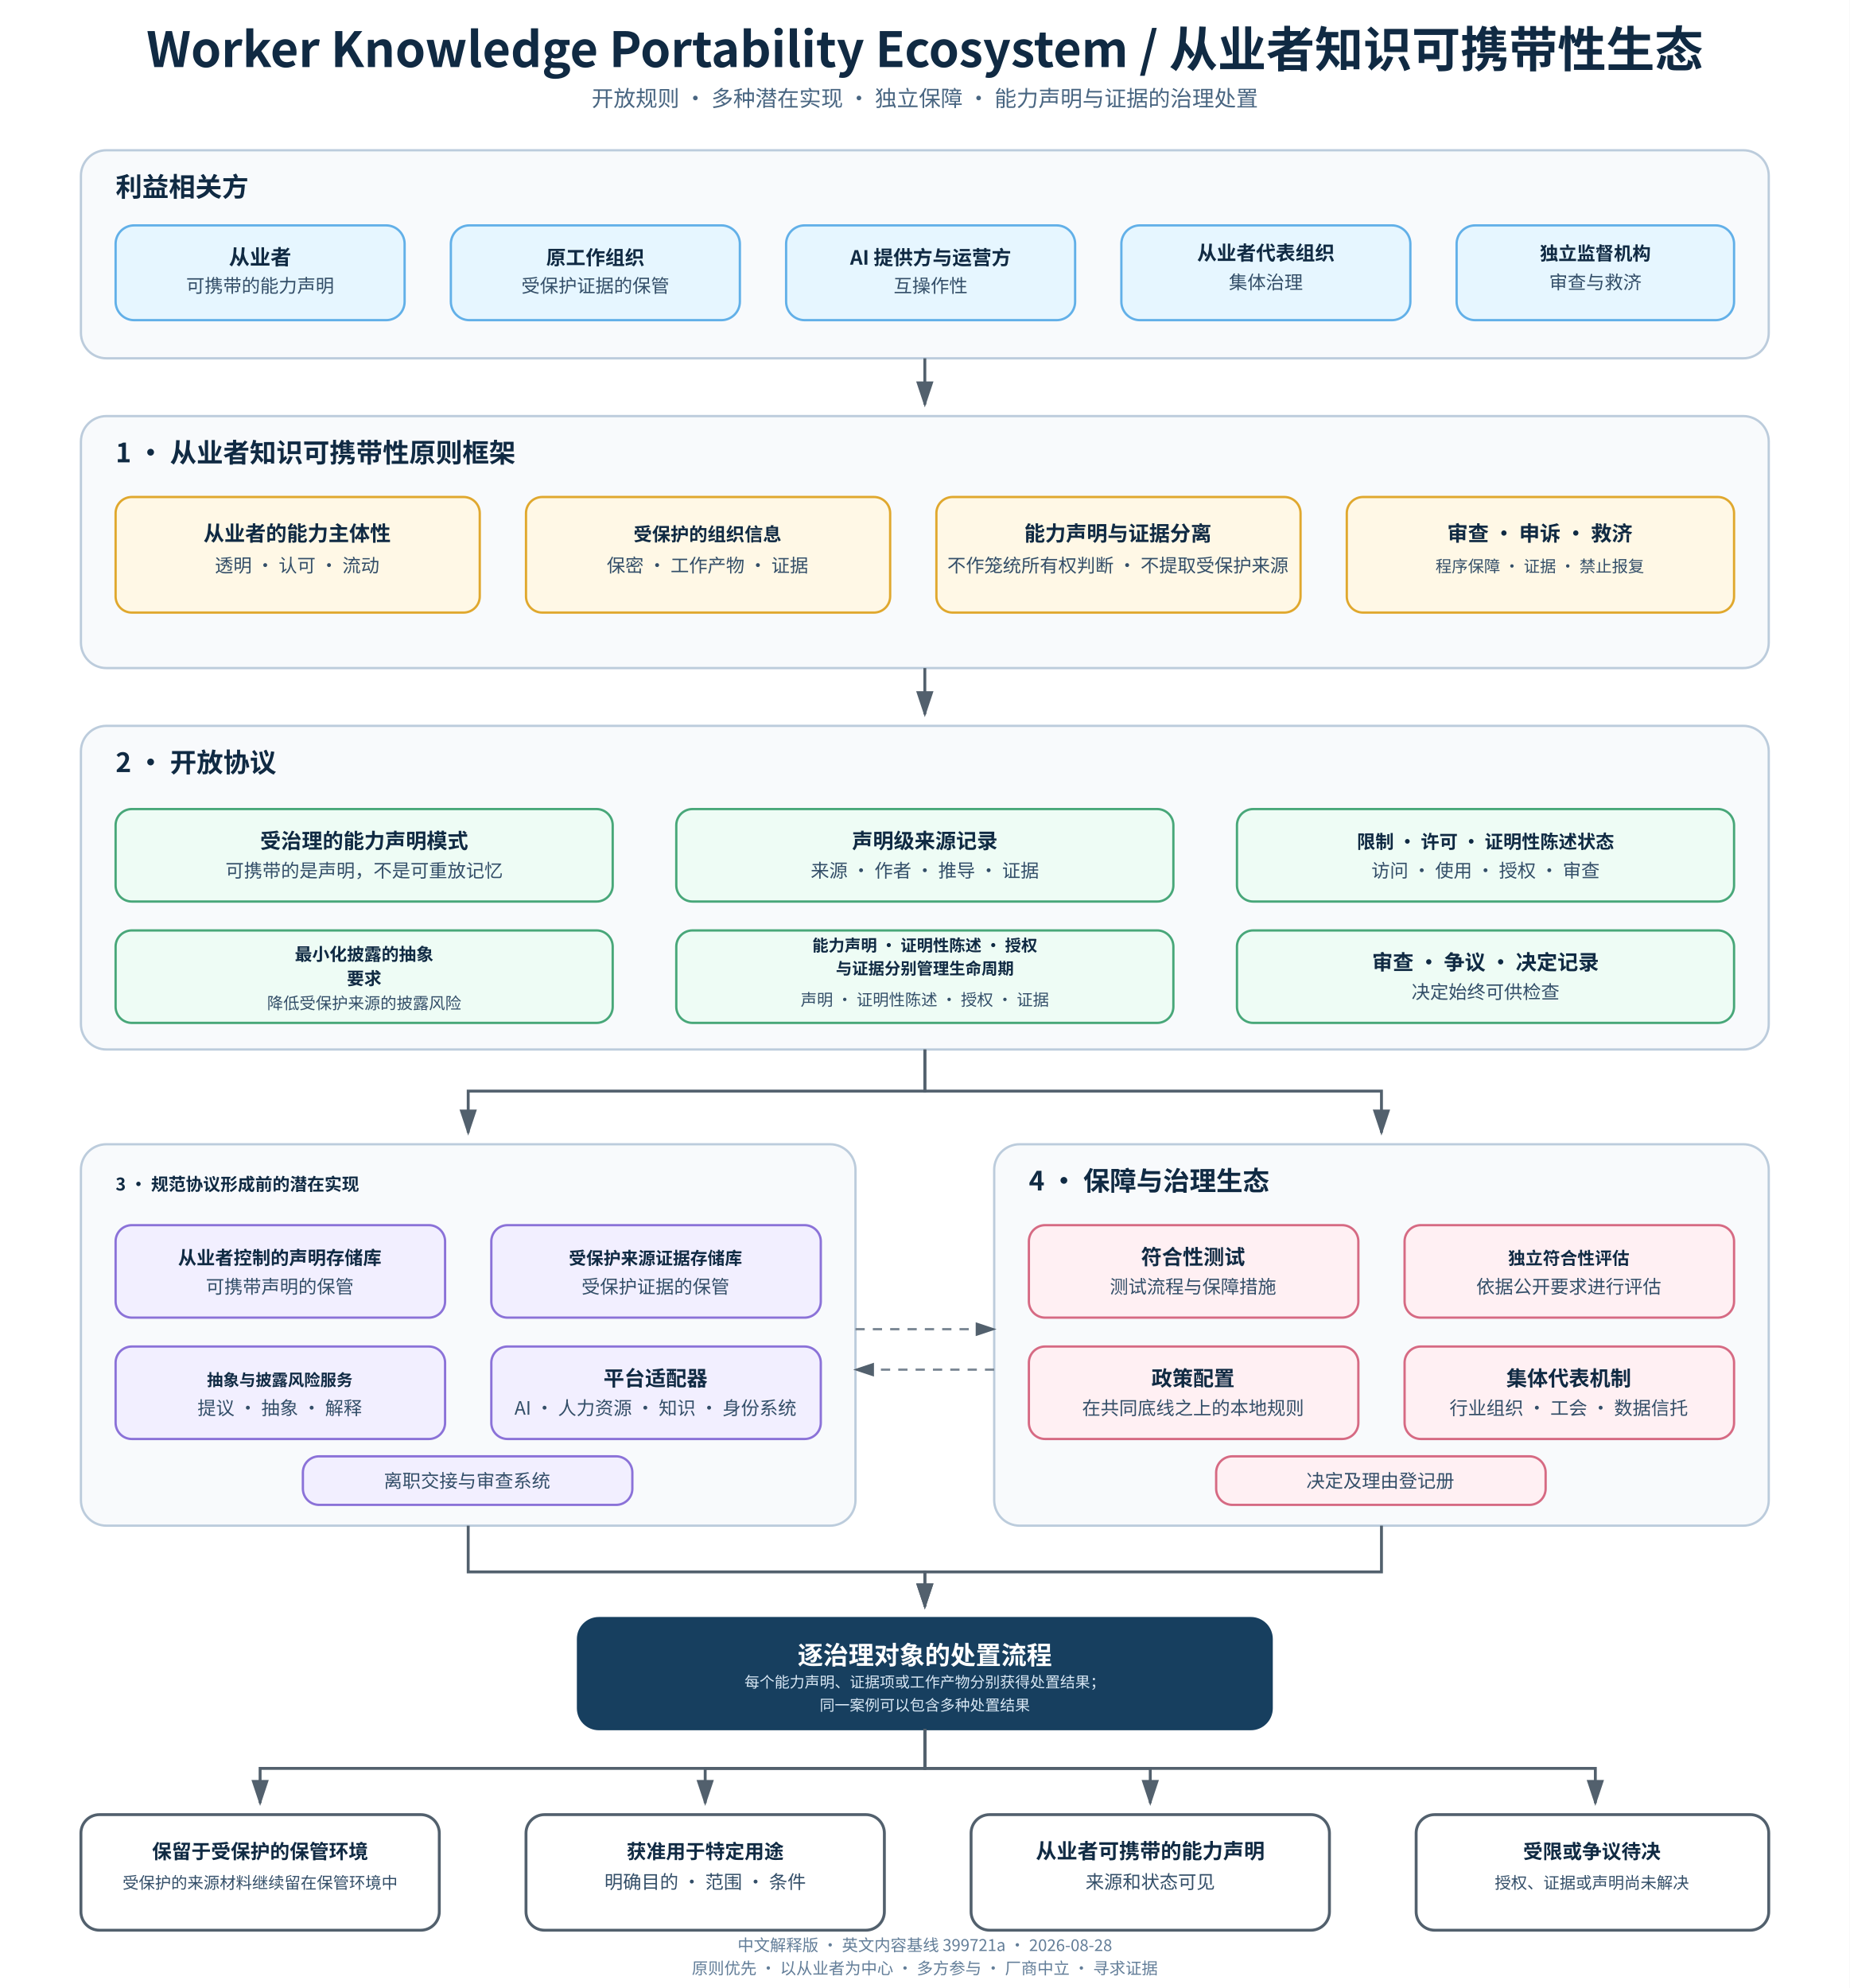
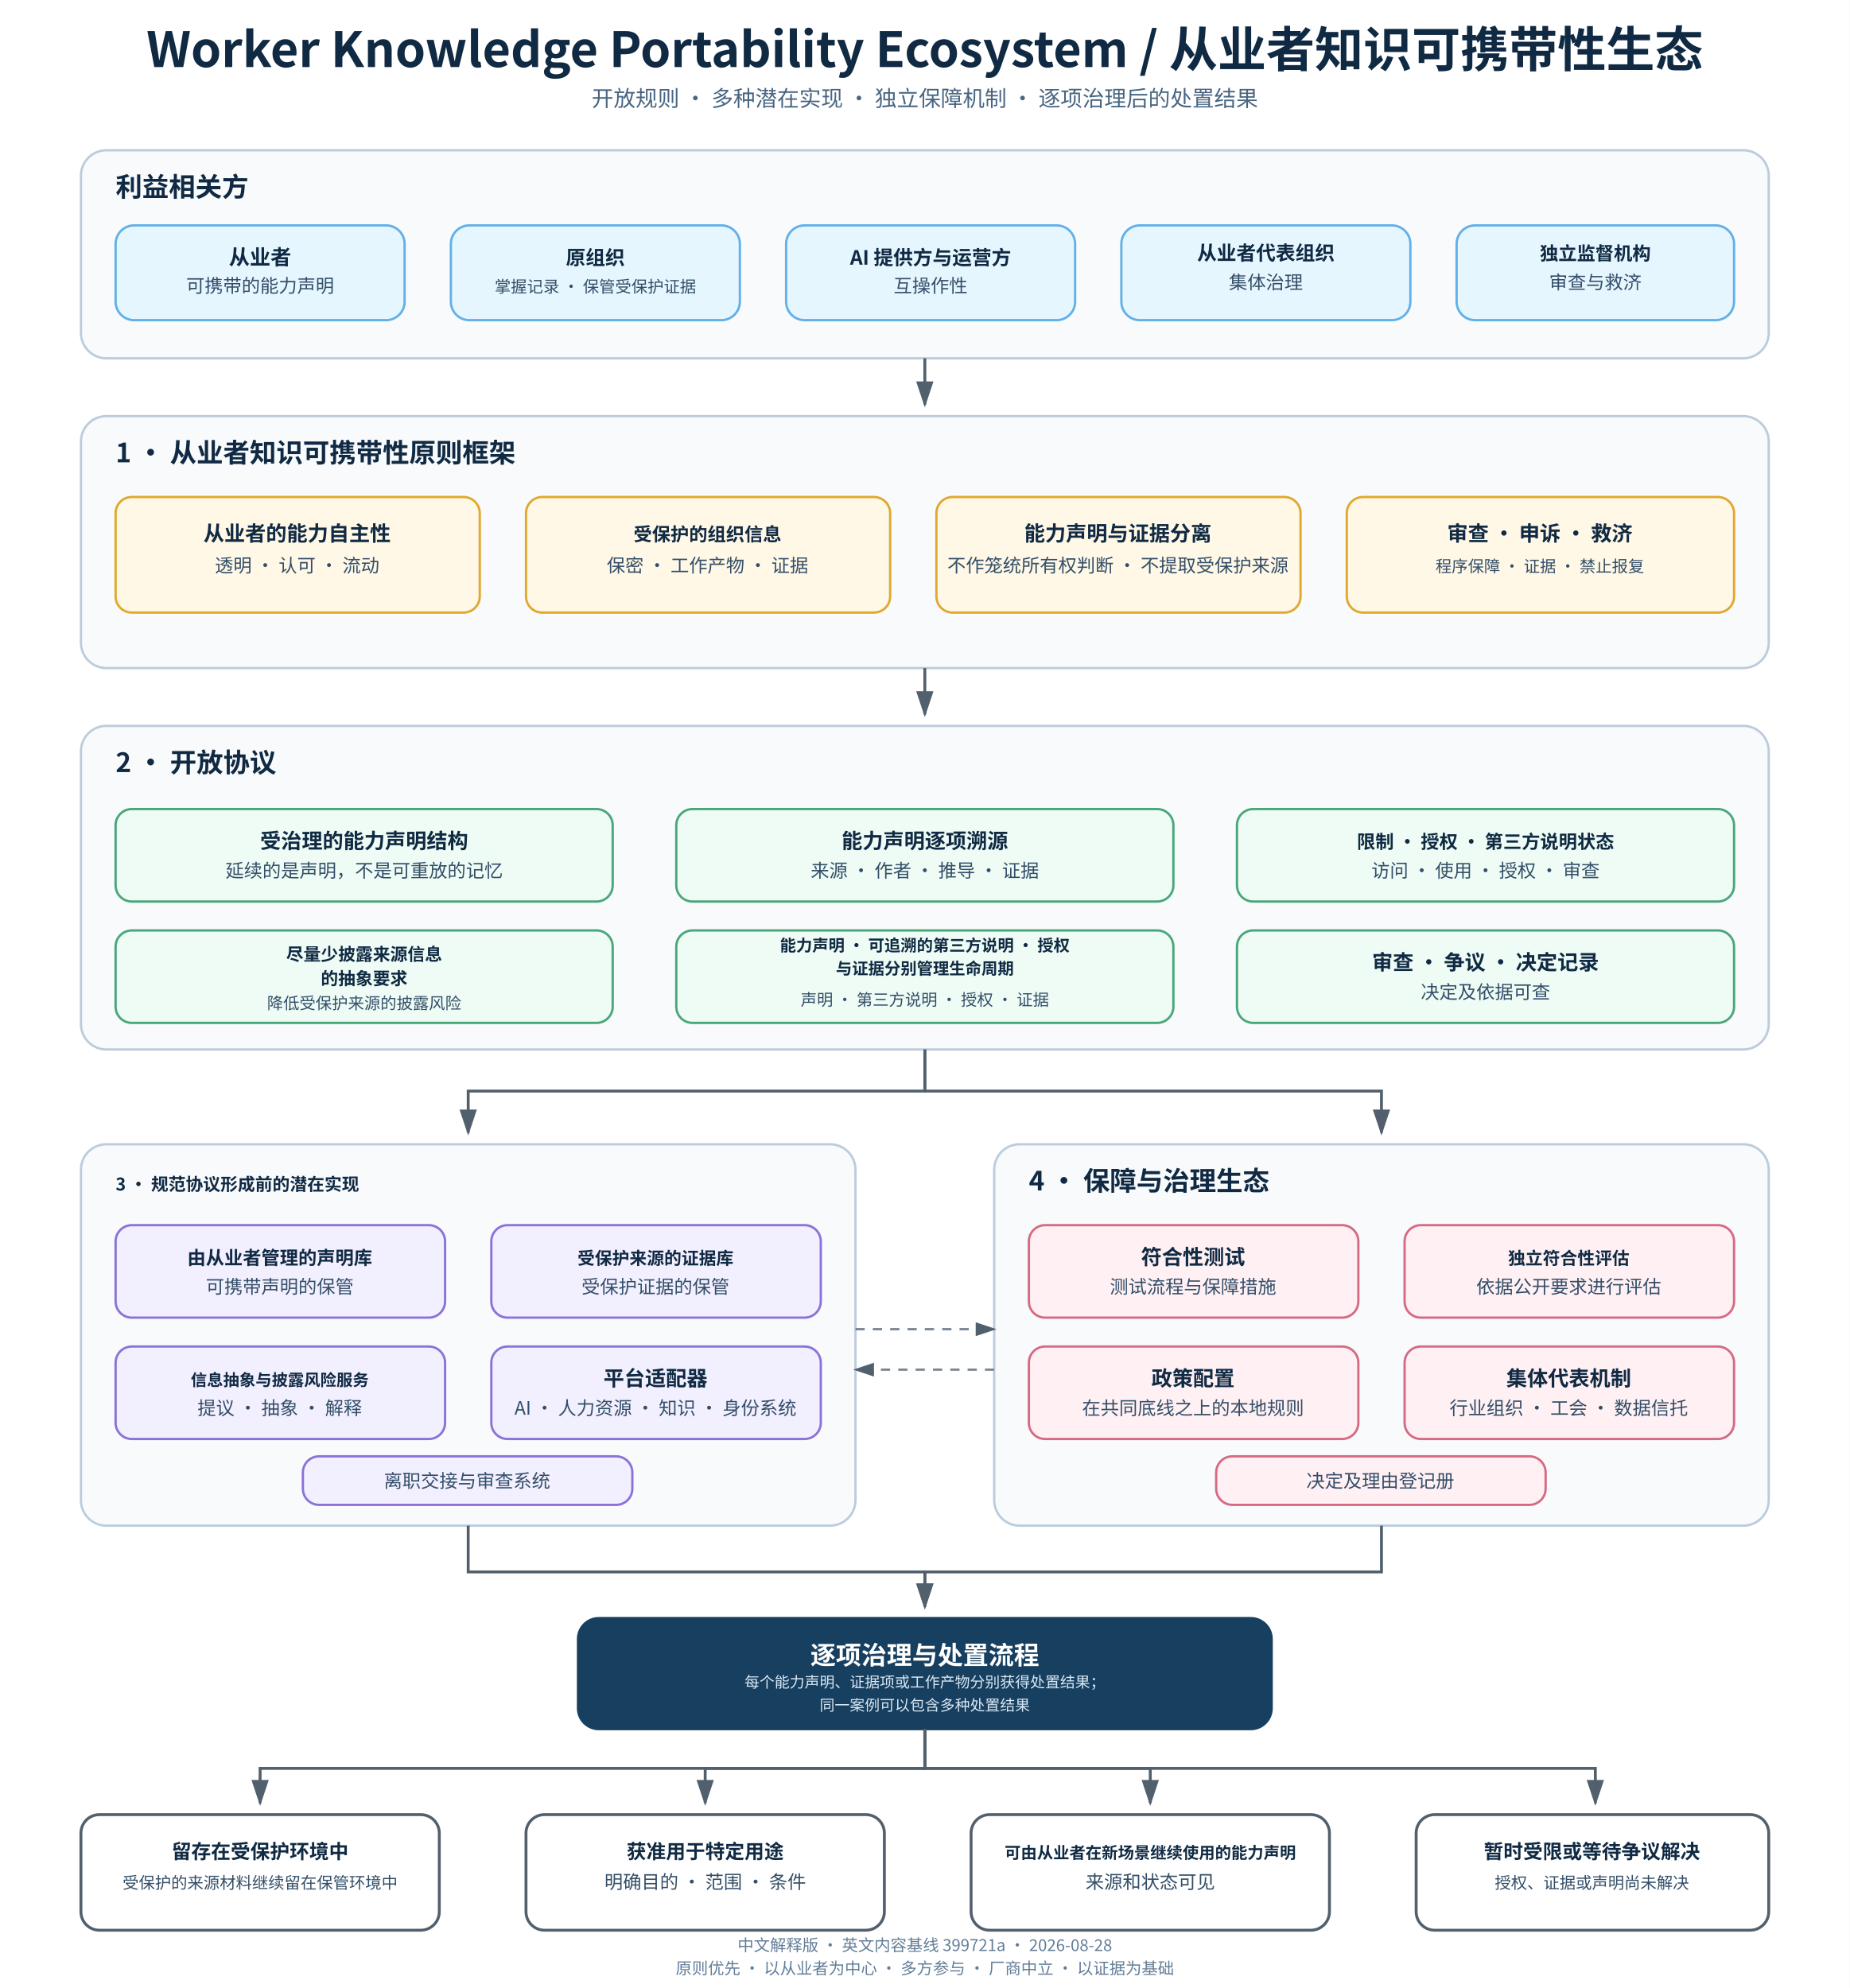
<svg xmlns="http://www.w3.org/2000/svg" width="1600" height="1720" viewBox="0 0 1600 1720" role="img" aria-labelledby="title desc">
  <defs>
    <marker id="arrow" markerWidth="10" markerHeight="10" refX="8" refY="3" orient="auto" markerUnits="strokeWidth">
      <path d="M0,0 L0,6 L9,3 z" fill="#52606d" />
    </marker>
    <style>
      .title { font: 700 42px "PingFang SC", "Noto Sans CJK SC", "Microsoft YaHei", -apple-system, BlinkMacSystemFont, "Segoe UI", sans-serif; fill: #102a43; }
      .subtitle { font: 400 19px "PingFang SC", "Noto Sans CJK SC", "Microsoft YaHei", -apple-system, BlinkMacSystemFont, "Segoe UI", sans-serif; fill: #486581; }
      .section { font: 700 23px "PingFang SC", "Noto Sans CJK SC", "Microsoft YaHei", -apple-system, BlinkMacSystemFont, "Segoe UI", sans-serif; fill: #102a43; }
      .section[font-size="15"] { font-size: 15px; }
      .label { font: 600 18px "PingFang SC", "Noto Sans CJK SC", "Microsoft YaHei", -apple-system, BlinkMacSystemFont, "Segoe UI", sans-serif; fill: #102a43; }
      .label[font-size="17"] { font-size: 17px; }
      .label[font-size="16"] { font-size: 16px; }
      .label[font-size="15"] { font-size: 15px; }
      .label[font-size="14"] { font-size: 14px; }
      .small { font: 400 16px "PingFang SC", "Noto Sans CJK SC", "Microsoft YaHei", -apple-system, BlinkMacSystemFont, "Segoe UI", sans-serif; fill: #334e68; }
      .small[font-size="14"] { font-size: 14px; }
      .tiny { font: 400 14px "PingFang SC", "Noto Sans CJK SC", "Microsoft YaHei", -apple-system, BlinkMacSystemFont, "Segoe UI", sans-serif; fill: #627d98; }
      .line { stroke: #52606d; stroke-width: 2.5; fill: none; marker-end: url(#arrow); }
      .feedback { stroke: #7b8794; stroke-width: 2; stroke-dasharray: 8 7; fill: none; marker-end: url(#arrow); }
      .group { fill: #f8fafc; stroke: #bcccdc; stroke-width: 2; rx: 22; }
      .stakeholder { fill: #e6f6ff; stroke: #62b0e8; stroke-width: 2; rx: 16; }
      .principle { fill: #fff8e6; stroke: #e0a82e; stroke-width: 2; rx: 14; }
      .protocol { fill: #eefcf5; stroke: #48a779; stroke-width: 2; rx: 14; }
      .implementation { fill: #f2efff; stroke: #8b72d8; stroke-width: 2; rx: 14; }
      .assurance { fill: #fff0f3; stroke: #d66a83; stroke-width: 2; rx: 14; }
      .output { fill: #ffffff; stroke: #52606d; stroke-width: 2.5; rx: 16; }
      .core { fill: #173f5f; stroke: #173f5f; stroke-width: 2; rx: 18; }
      .coretext { font: 700 22px "PingFang SC", "Noto Sans CJK SC", "Microsoft YaHei", -apple-system, BlinkMacSystemFont, "Segoe UI", sans-serif; fill: #ffffff; }
      .coretiny { font: 400 15px "PingFang SC", "Noto Sans CJK SC", "Microsoft YaHei", -apple-system, BlinkMacSystemFont, "Segoe UI", sans-serif; fill: #d9e8f5; }
      .coretiny[font-size="13"] { font-size: 13px; }
    </style>
  </defs>
  <rect width="1600" height="1720" fill="#ffffff" />
  <text x="800" y="58" text-anchor="middle" class="title">Worker Knowledge Portability Ecosystem / 从业者知识可携带性生态</text>
-   <text x="800" y="92" text-anchor="middle" class="subtitle">开放规则 · 多种潜在实现 · 独立保障 · 能力声明与证据的治理处置</text>
+   <text x="800" y="92" text-anchor="middle" class="subtitle">开放规则 · 多种潜在实现 · 独立保障机制 · 逐项治理后的处置结果</text>
  <rect x="70" y="130" width="1460" height="180" class="group" />
  <text x="100" y="170" class="section">利益相关方</text>
  <rect x="100" y="195" width="250" height="82" class="stakeholder" />
  <text x="225" y="229" text-anchor="middle" class="label">从业者</text>
  <text x="225" y="253" text-anchor="middle" class="small">可携带的能力声明</text>
  <rect x="390" y="195" width="250" height="82" class="stakeholder" />
-   <text x="515" y="229" text-anchor="middle" class="label" font-size="17">原工作组织</text>
-   <text x="515" y="253" text-anchor="middle" class="small">受保护证据的保管</text>
+   <text x="515" y="229" text-anchor="middle" class="label" font-size="17">原组织</text>
+   <text x="515" y="253" text-anchor="middle" class="small" font-size="14">掌握记录 · 保管受保护证据</text>
  <rect x="680" y="195" width="250" height="82" class="stakeholder" />
  <text x="805" y="229" text-anchor="middle" class="label" font-size="17">AI 提供方与运营方</text>
  <text x="805" y="253" text-anchor="middle" class="small">互操作性</text>
  <rect x="970" y="195" width="250" height="82" class="stakeholder" />
  <text x="1095" y="225" text-anchor="middle" class="label" font-size="17">从业者代表组织</text>
  <text x="1095" y="250" text-anchor="middle" class="small">集体治理</text>
  <rect x="1260" y="195" width="240" height="82" class="stakeholder" />
  <text x="1380" y="225" text-anchor="middle" class="label" font-size="16">独立监督机构</text>
  <text x="1380" y="250" text-anchor="middle" class="small">审查与救济</text>
  <path d="M800 310 L800 350" class="line" />
  <rect x="70" y="360" width="1460" height="218" class="group" />
  <text x="100" y="400" class="section">1 · 从业者知识可携带性原则框架</text>
  <rect x="100" y="430" width="315" height="100" class="principle" />
-   <text x="257" y="468" text-anchor="middle" class="label">从业者的能力主体性</text>
+   <text x="257" y="468" text-anchor="middle" class="label">从业者的能力自主性</text>
  <text x="257" y="495" text-anchor="middle" class="small">透明 · 认可 · 流动</text>
  <rect x="455" y="430" width="315" height="100" class="principle" />
  <text x="612" y="468" text-anchor="middle" class="label" font-size="16">受保护的组织信息</text>
  <text x="612" y="495" text-anchor="middle" class="small">保密 · 工作产物 · 证据</text>
  <rect x="810" y="430" width="315" height="100" class="principle" />
  <text x="967" y="468" text-anchor="middle" class="label">能力声明与证据分离</text>
  <text x="967" y="495" text-anchor="middle" class="small">不作笼统所有权判断 · 不提取受保护来源</text>
  <rect x="1165" y="430" width="335" height="100" class="principle" />
  <text x="1332" y="468" text-anchor="middle" class="label">审查 · 申诉 · 救济</text>
  <text x="1332" y="495" text-anchor="middle" class="small" font-size="14">程序保障 · 证据 · 禁止报复</text>
  <path d="M800 578 L800 618" class="line" />
  <rect x="70" y="628" width="1460" height="280" class="group" />
  <text x="100" y="668" class="section">2 · 开放协议</text>
  <rect x="100" y="700" width="430" height="80" class="protocol" />
-   <text x="315" y="734" text-anchor="middle" class="label">受治理的能力声明模式</text>
-   <text x="315" y="759" text-anchor="middle" class="small">可携带的是声明，不是可重放记忆</text>
+   <text x="315" y="734" text-anchor="middle" class="label">受治理的能力声明结构</text>
+   <text x="315" y="759" text-anchor="middle" class="small">延续的是声明，不是可重放的记忆</text>
  <rect x="585" y="700" width="430" height="80" class="protocol" />
-   <text x="800" y="734" text-anchor="middle" class="label">声明级来源记录</text>
+   <text x="800" y="734" text-anchor="middle" class="label">能力声明逐项溯源</text>
  <text x="800" y="759" text-anchor="middle" class="small">来源 · 作者 · 推导 · 证据</text>
  <rect x="1070" y="700" width="430" height="80" class="protocol" />
-   <text x="1285" y="734" text-anchor="middle" class="label" font-size="16">限制 · 许可 · 证明性陈述状态</text>
+   <text x="1285" y="734" text-anchor="middle" class="label" font-size="16">限制 · 授权 · 第三方说明状态</text>
  <text x="1285" y="759" text-anchor="middle" class="small">访问 · 使用 · 授权 · 审查</text>
  <rect x="100" y="805" width="430" height="80" class="protocol" />
-   <text x="315" y="831" text-anchor="middle" class="label" font-size="15">最小化披露的抽象</text>
-   <text x="315" y="852" text-anchor="middle" class="label" font-size="15">要求</text>
+   <text x="315" y="831" text-anchor="middle" class="label" font-size="15">尽量少披露来源信息</text>
+   <text x="315" y="852" text-anchor="middle" class="label" font-size="15">的抽象要求</text>
  <text x="315" y="873" text-anchor="middle" class="small" font-size="14">降低受保护来源的披露风险</text>
  <rect x="585" y="805" width="430" height="80" class="protocol" />
-   <text x="800" y="823" text-anchor="middle" class="label" font-size="14">能力声明 · 证明性陈述 · 授权</text>
+   <text x="800" y="823" text-anchor="middle" class="label" font-size="14">能力声明 · 可追溯的第三方说明 · 授权</text>
  <text x="800" y="843" text-anchor="middle" class="label" font-size="14">与证据分别管理生命周期</text>
-   <text x="800" y="870" text-anchor="middle" class="small" font-size="14">声明 · 证明性陈述 · 授权 · 证据</text>
+   <text x="800" y="870" text-anchor="middle" class="small" font-size="14">声明 · 第三方说明 · 授权 · 证据</text>
  <rect x="1070" y="805" width="430" height="80" class="protocol" />
  <text x="1285" y="839" text-anchor="middle" class="label">审查 · 争议 · 决定记录</text>
-   <text x="1285" y="864" text-anchor="middle" class="small">决定始终可供检查</text>
+   <text x="1285" y="864" text-anchor="middle" class="small">决定及依据可查</text>
  <path d="M800 908 L800 944 L405 944 L405 980" class="line" />
  <path d="M800 908 L800 944 L1195 944 L1195 980" class="line" />
  <rect x="70" y="990" width="670" height="330" class="group" />
  <text x="100" y="1030" class="section" font-size="15">3 · 规范协议形成前的潜在实现</text>
  <rect x="100" y="1060" width="285" height="80" class="implementation" />
-   <text x="242" y="1094" text-anchor="middle" class="label" font-size="16">从业者控制的声明存储库</text>
+   <text x="242" y="1094" text-anchor="middle" class="label" font-size="16">由从业者管理的声明库</text>
  <text x="242" y="1119" text-anchor="middle" class="small">可携带声明的保管</text>
  <rect x="425" y="1060" width="285" height="80" class="implementation" />
-   <text x="567" y="1094" text-anchor="middle" class="label" font-size="15">受保护来源证据存储库</text>
+   <text x="567" y="1094" text-anchor="middle" class="label" font-size="15">受保护来源的证据库</text>
  <text x="567" y="1119" text-anchor="middle" class="small">受保护证据的保管</text>
  <rect x="100" y="1165" width="285" height="80" class="implementation" />
-   <text x="242" y="1199" text-anchor="middle" class="label" font-size="14">抽象与披露风险服务</text>
+   <text x="242" y="1199" text-anchor="middle" class="label" font-size="14">信息抽象与披露风险服务</text>
  <text x="242" y="1224" text-anchor="middle" class="small">提议 · 抽象 · 解释</text>
  <rect x="425" y="1165" width="285" height="80" class="implementation" />
  <text x="567" y="1199" text-anchor="middle" class="label">平台适配器</text>
  <text x="567" y="1224" text-anchor="middle" class="small">AI · 人力资源 · 知识 · 身份系统</text>
  <rect x="262" y="1260" width="285" height="42" class="implementation" />
  <text x="404" y="1287" text-anchor="middle" class="small">离职交接与审查系统</text>
  <rect x="860" y="990" width="670" height="330" class="group" />
  <text x="890" y="1030" class="section">4 · 保障与治理生态</text>
  <rect x="890" y="1060" width="285" height="80" class="assurance" />
  <text x="1032" y="1094" text-anchor="middle" class="label">符合性测试</text>
  <text x="1032" y="1119" text-anchor="middle" class="small">测试流程与保障措施</text>
  <rect x="1215" y="1060" width="285" height="80" class="assurance" />
  <text x="1357" y="1094" text-anchor="middle" class="label" font-size="15">独立符合性评估</text>
  <text x="1357" y="1119" text-anchor="middle" class="small">依据公开要求进行评估</text>
  <rect x="890" y="1165" width="285" height="80" class="assurance" />
  <text x="1032" y="1199" text-anchor="middle" class="label">政策配置</text>
  <text x="1032" y="1224" text-anchor="middle" class="small">在共同底线之上的本地规则</text>
  <rect x="1215" y="1165" width="285" height="80" class="assurance" />
  <text x="1357" y="1199" text-anchor="middle" class="label">集体代表机制</text>
  <text x="1357" y="1224" text-anchor="middle" class="small">行业组织 · 工会 · 数据信托</text>
  <rect x="1052" y="1260" width="285" height="42" class="assurance" />
  <text x="1194" y="1287" text-anchor="middle" class="small">决定及理由登记册</text>
  <path d="M740 1150 L860 1150" class="feedback" />
  <path d="M860 1185 L740 1185" class="feedback" />
  <path d="M405 1320 L405 1360 L800 1360 L800 1390" class="line" />
  <path d="M1195 1320 L1195 1360 L800 1360 L800 1390" class="line" />
  <rect x="500" y="1400" width="600" height="96" class="core" />
-   <text x="800" y="1440" text-anchor="middle" class="coretext">逐治理对象的处置流程</text>
+   <text x="800" y="1440" text-anchor="middle" class="coretext">逐项治理与处置流程</text>
  <text x="800" y="1460" text-anchor="middle" class="coretiny" font-size="13">每个能力声明、证据项或工作产物分别获得处置结果；</text>
  <text x="800" y="1480" text-anchor="middle" class="coretiny" font-size="13">同一案例可以包含多种处置结果</text>
  <path d="M800 1496 L800 1530 L225 1530 L225 1560" class="line" />
  <path d="M800 1496 L800 1530 L610 1530 L610 1560" class="line" />
  <path d="M800 1496 L800 1530 L995 1530 L995 1560" class="line" />
  <path d="M800 1496 L800 1530 L1380 1530 L1380 1560" class="line" />
  <rect x="70" y="1570" width="310" height="100" class="output" />
-   <text x="225" y="1608" text-anchor="middle" class="label" font-size="17">保留于受保护的保管环境</text>
+   <text x="225" y="1608" text-anchor="middle" class="label" font-size="17">留存在受保护环境中</text>
  <text x="225" y="1634" text-anchor="middle" class="small" font-size="14">受保护的来源材料继续留在保管环境中</text>
  <rect x="455" y="1570" width="310" height="100" class="output" />
  <text x="610" y="1608" text-anchor="middle" class="label" font-size="17">获准用于特定用途</text>
  <text x="610" y="1634" text-anchor="middle" class="small">明确目的 · 范围 · 条件</text>
  <rect x="840" y="1570" width="310" height="100" class="output" />
-   <text x="995" y="1608" text-anchor="middle" class="label">从业者可携带的能力声明</text>
+   <text x="995" y="1608" text-anchor="middle" class="label" font-size="14">可由从业者在新场景继续使用的能力声明</text>
  <text x="995" y="1634" text-anchor="middle" class="small">来源和状态可见</text>
  <rect x="1225" y="1570" width="305" height="100" class="output" />
-   <text x="1377" y="1608" text-anchor="middle" class="label" font-size="17">受限或争议待决</text>
+   <text x="1377" y="1608" text-anchor="middle" class="label" font-size="17">暂时受限或等待争议解决</text>
  <text x="1377" y="1634" text-anchor="middle" class="small" font-size="14">授权、证据或声明尚未解决</text>
  <text x="800" y="1688" text-anchor="middle" class="tiny" font-size="12">中文解释版 · 英文内容基线 399721a · 2026-08-28</text>
-   <text x="800" y="1708" text-anchor="middle" class="tiny">原则优先 · 以从业者为中心 · 多方参与 · 厂商中立 · 寻求证据</text>
+   <text x="800" y="1708" text-anchor="middle" class="tiny">原则优先 · 以从业者为中心 · 多方参与 · 厂商中立 · 以证据为基础</text>
</svg>
